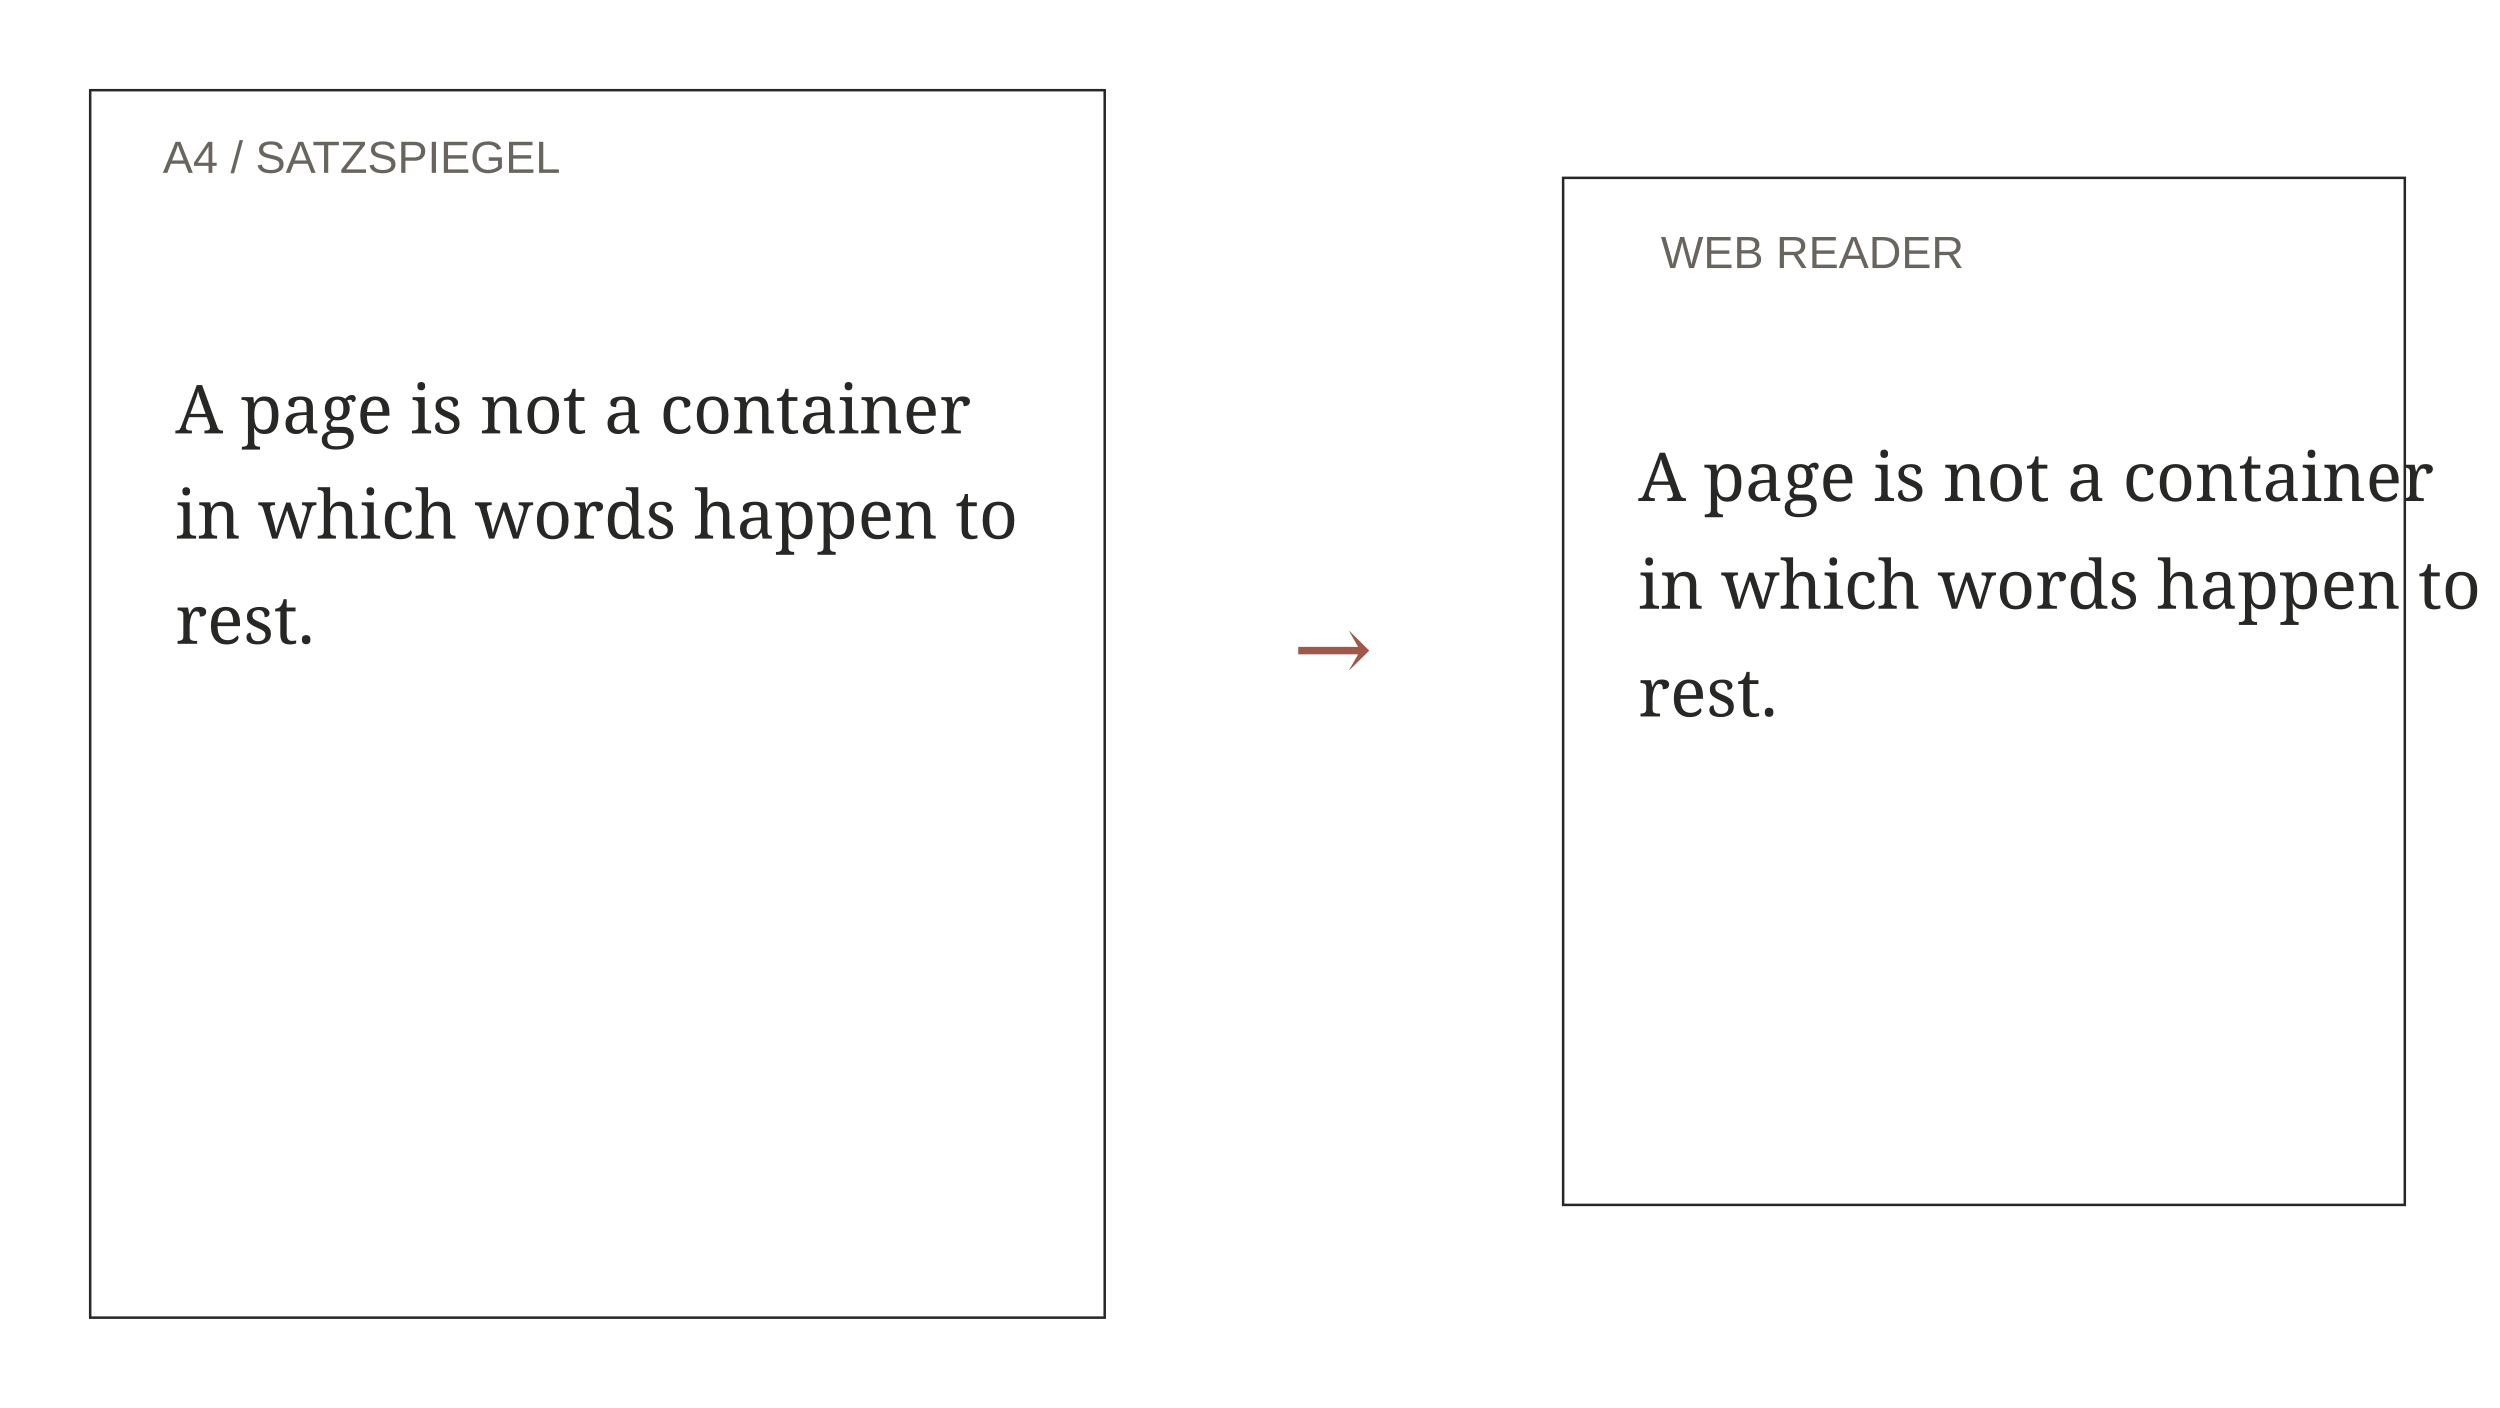
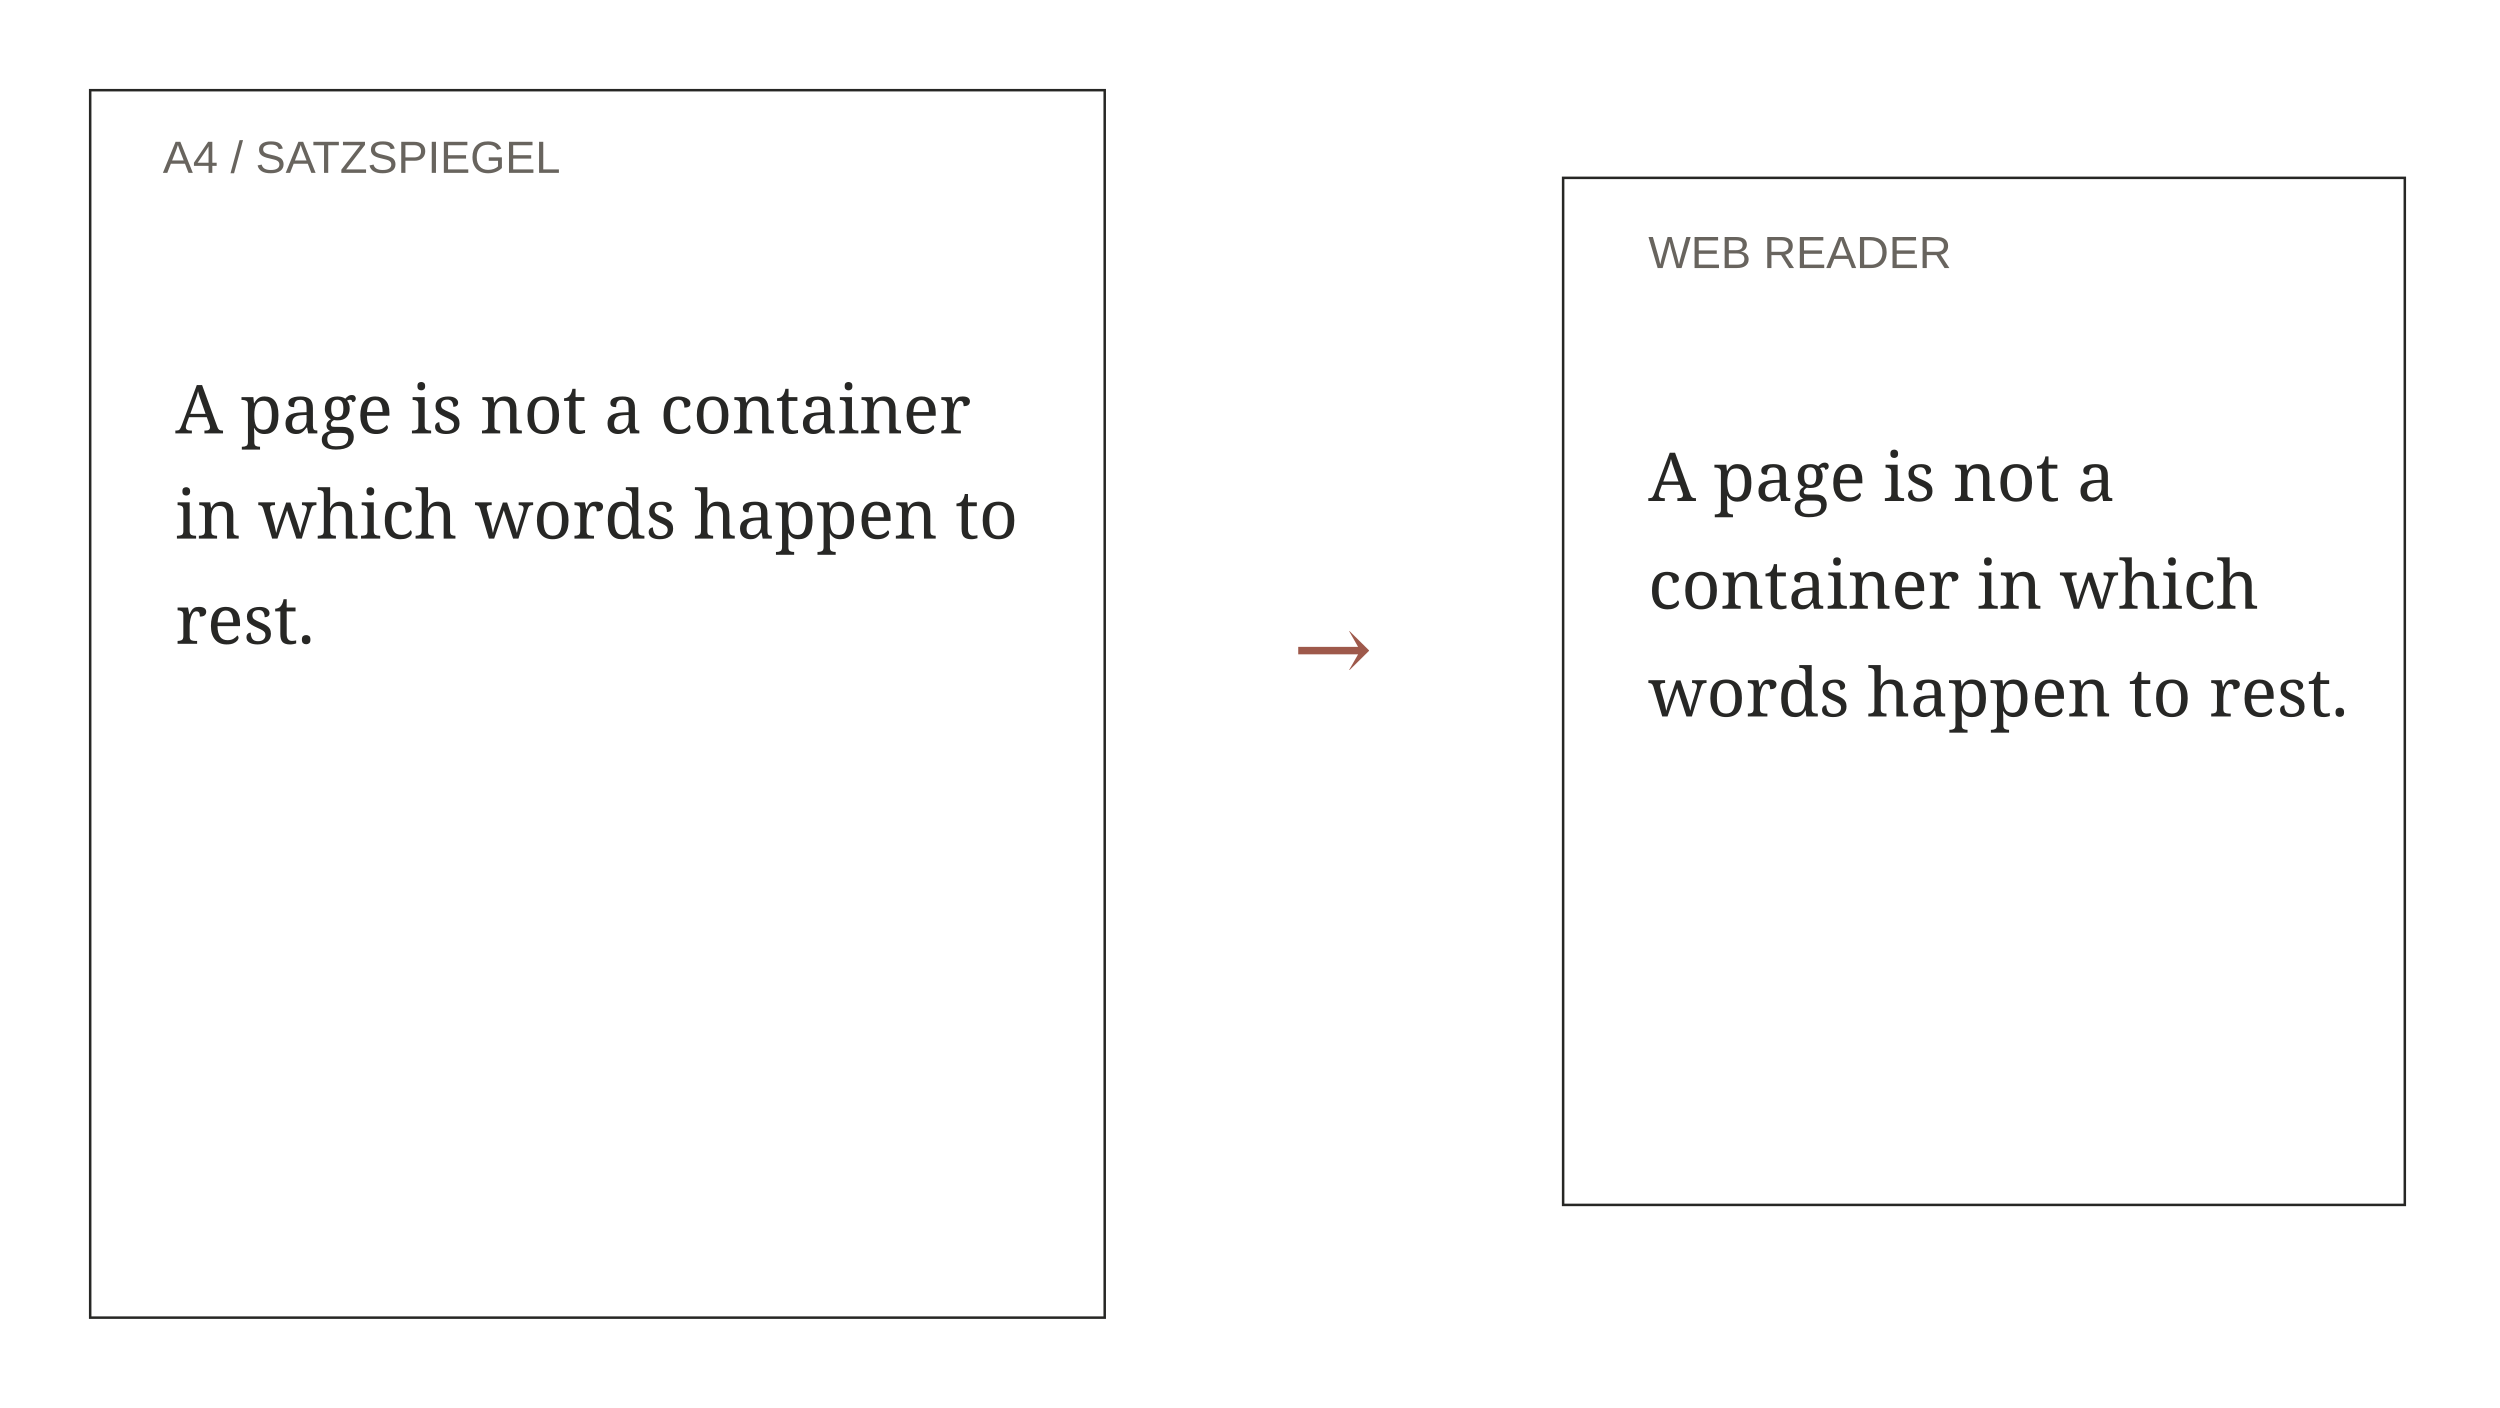
<svg xmlns="http://www.w3.org/2000/svg" viewBox="86 112 998 562" width="998" height="562" role="img">
  <g id="composition">
    <rect x="122" y="148" width="405" height="490" fill="none" stroke="#272725" stroke-width="1" />
    <rect x="710" y="183" width="336" height="410" fill="none" stroke="#272725" stroke-width="1" />
    <text x="151" y="181" font-family="Arial" font-size="18" fill="#68645e" font-weight="normal" text-anchor="start">A4  /  SATZSPIEGEL</text>
-     <text x="749" y="219" font-family="Arial" font-size="18" fill="#68645e" font-weight="normal" text-anchor="start">WEB READER</text>
+     <text x="744" y="219" font-family="Arial" font-size="18" fill="#68645e" font-weight="normal" text-anchor="start">WEB READER</text>
    <text x="156" y="285" font-family="Georgia" font-size="27" fill="#272725" font-weight="normal" text-anchor="start">A page is not a container</text>
    <text x="156" y="327" font-family="Georgia" font-size="27" fill="#272725" font-weight="normal" text-anchor="start">in which words happen to</text>
    <text x="156" y="369" font-family="Georgia" font-size="27" fill="#272725" font-weight="normal" text-anchor="start">rest.</text>
-     <text x="740" y="312" font-family="Georgia" font-size="27" fill="#272725" font-weight="normal" text-anchor="start">A page is not a container</text>
-     <text x="740" y="355" font-family="Georgia" font-size="27" fill="#272725" font-weight="normal" text-anchor="start">in which words happen to</text>
-     <text x="740" y="398" font-family="Georgia" font-size="27" fill="#272725" font-weight="normal" text-anchor="start">rest.</text>
+     <text x="744" y="312" font-family="Georgia" font-size="27" fill="#272725" font-weight="normal" text-anchor="start">A page is not a</text>
+     <text x="744" y="355" font-family="Georgia" font-size="27" fill="#272725" font-weight="normal" text-anchor="start">container in which</text>
+     <text x="744" y="398" font-family="Georgia" font-size="27" fill="#272725" font-weight="normal" text-anchor="start">words happen to rest.</text>
    <text x="618" y="384" font-family="Georgia" font-size="38" fill="#9e594b" font-weight="normal" text-anchor="middle">→</text>
  </g>
</svg>
